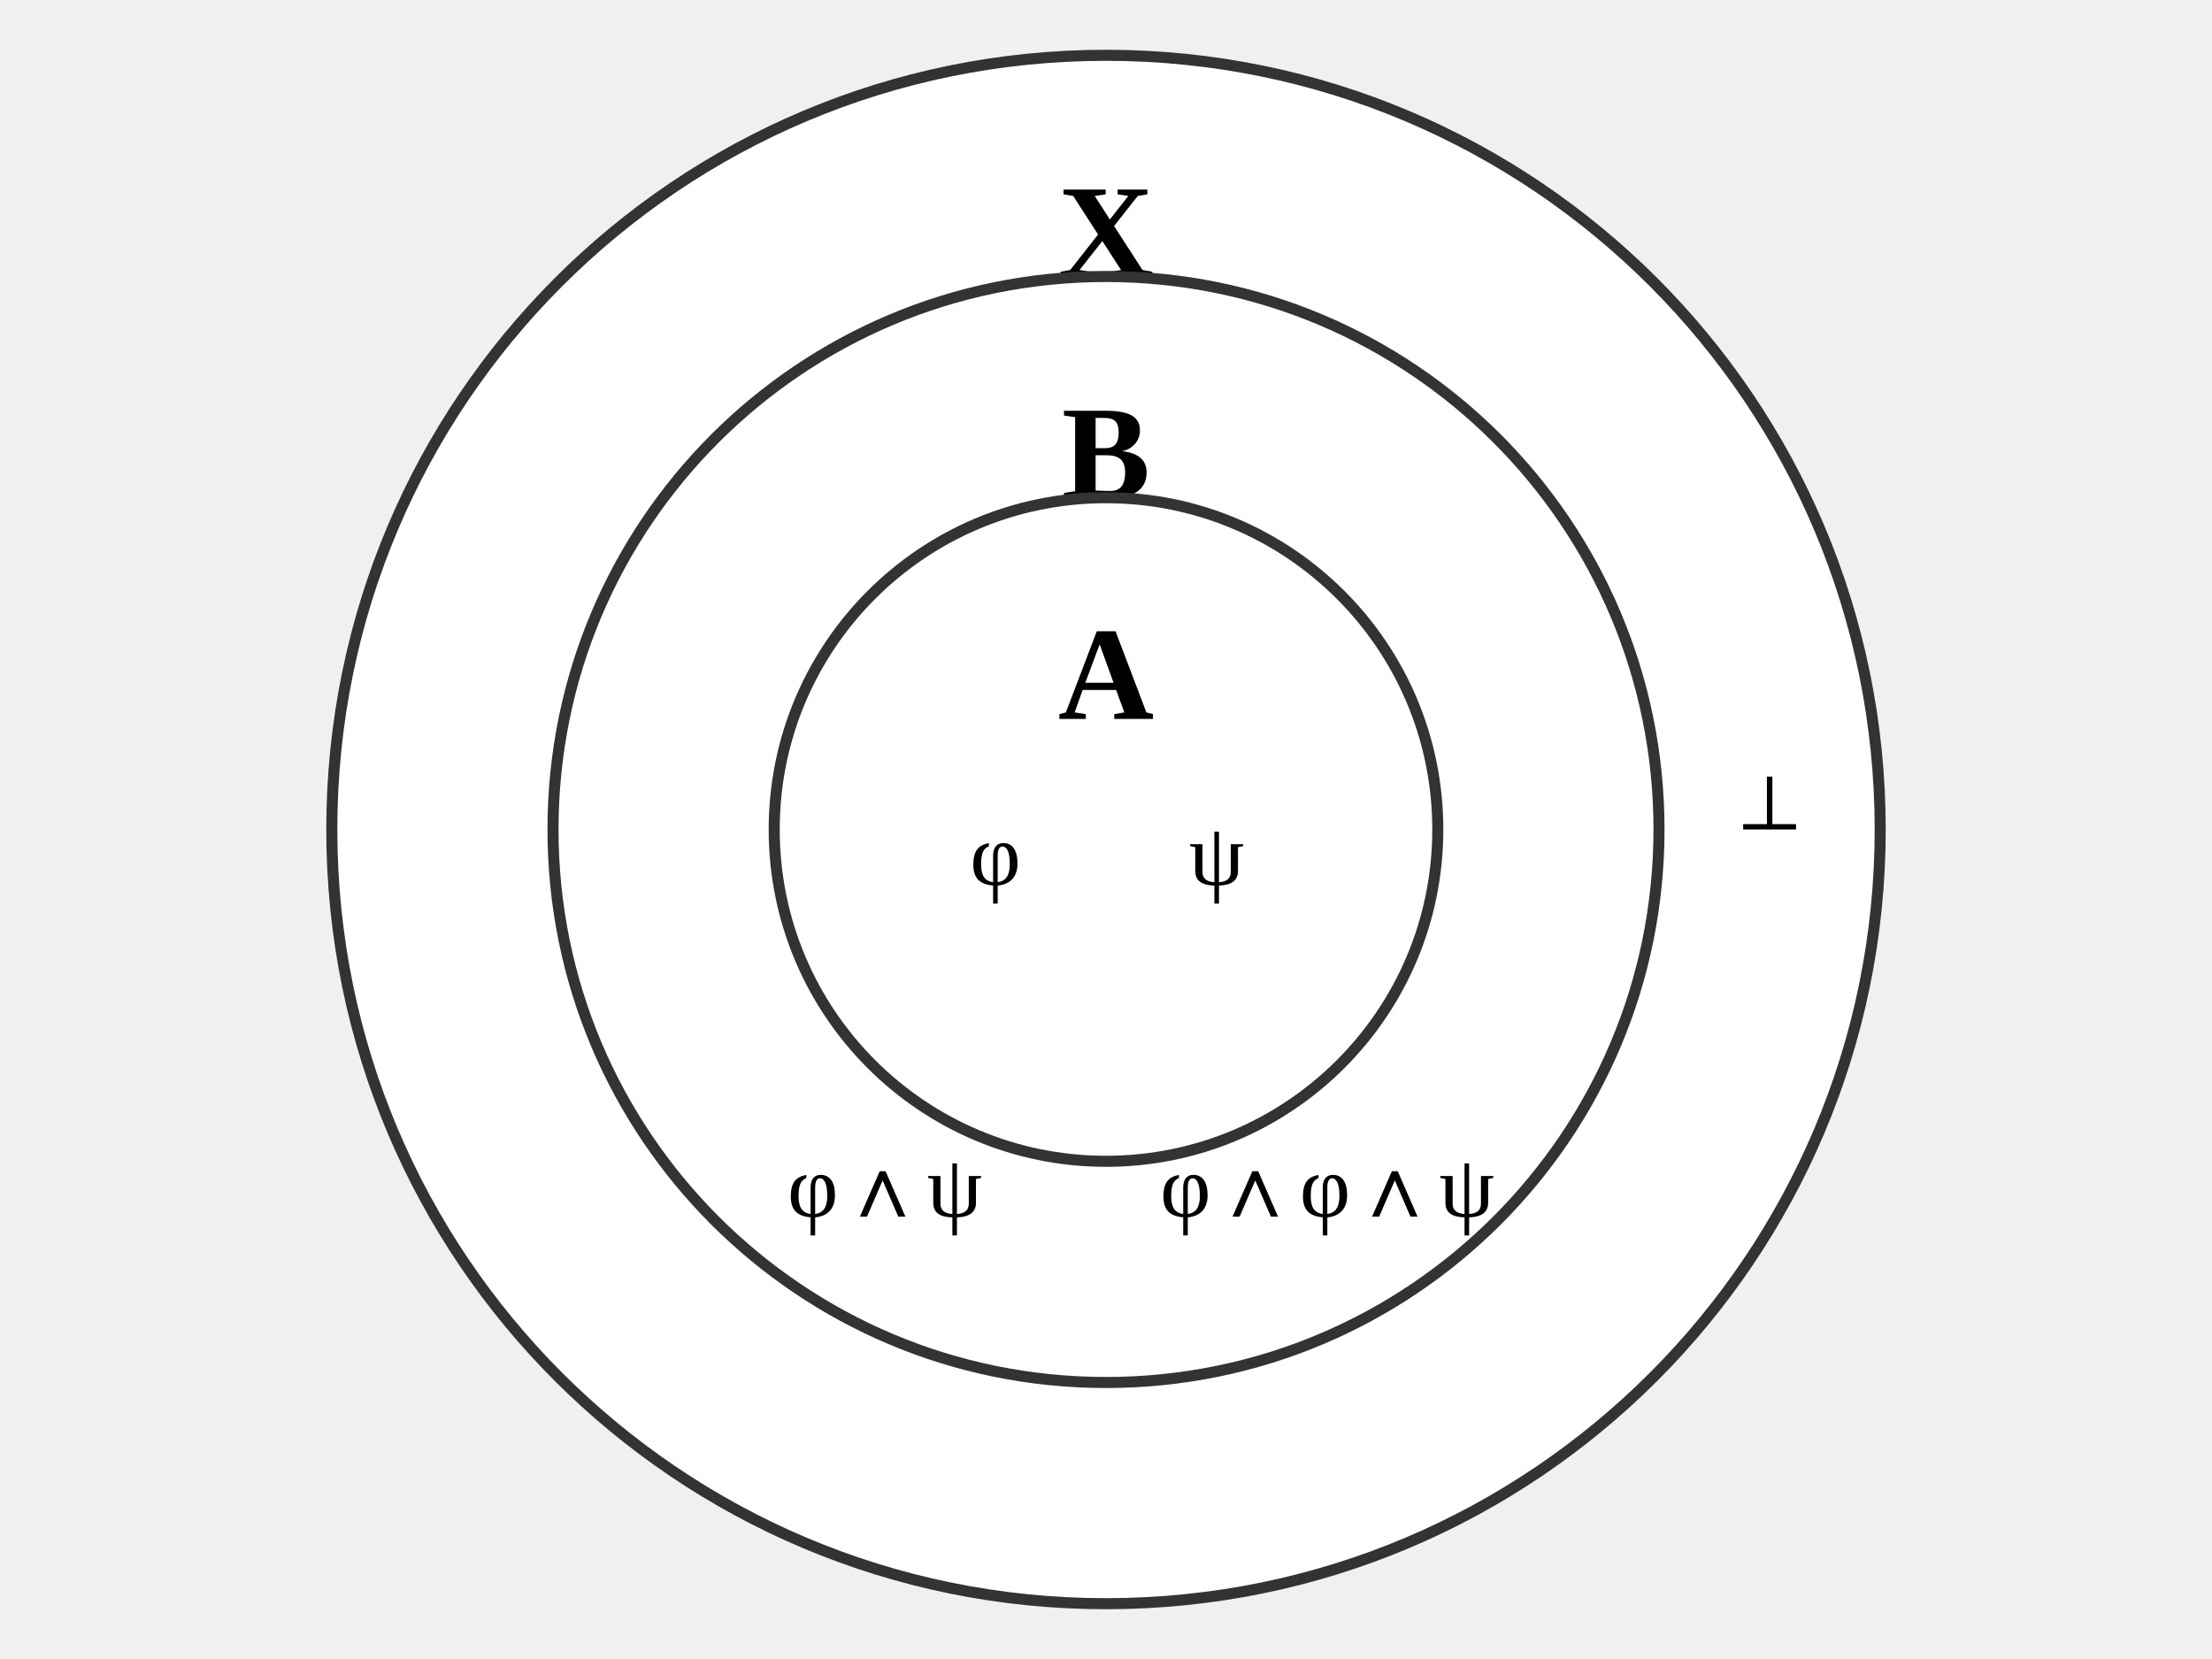
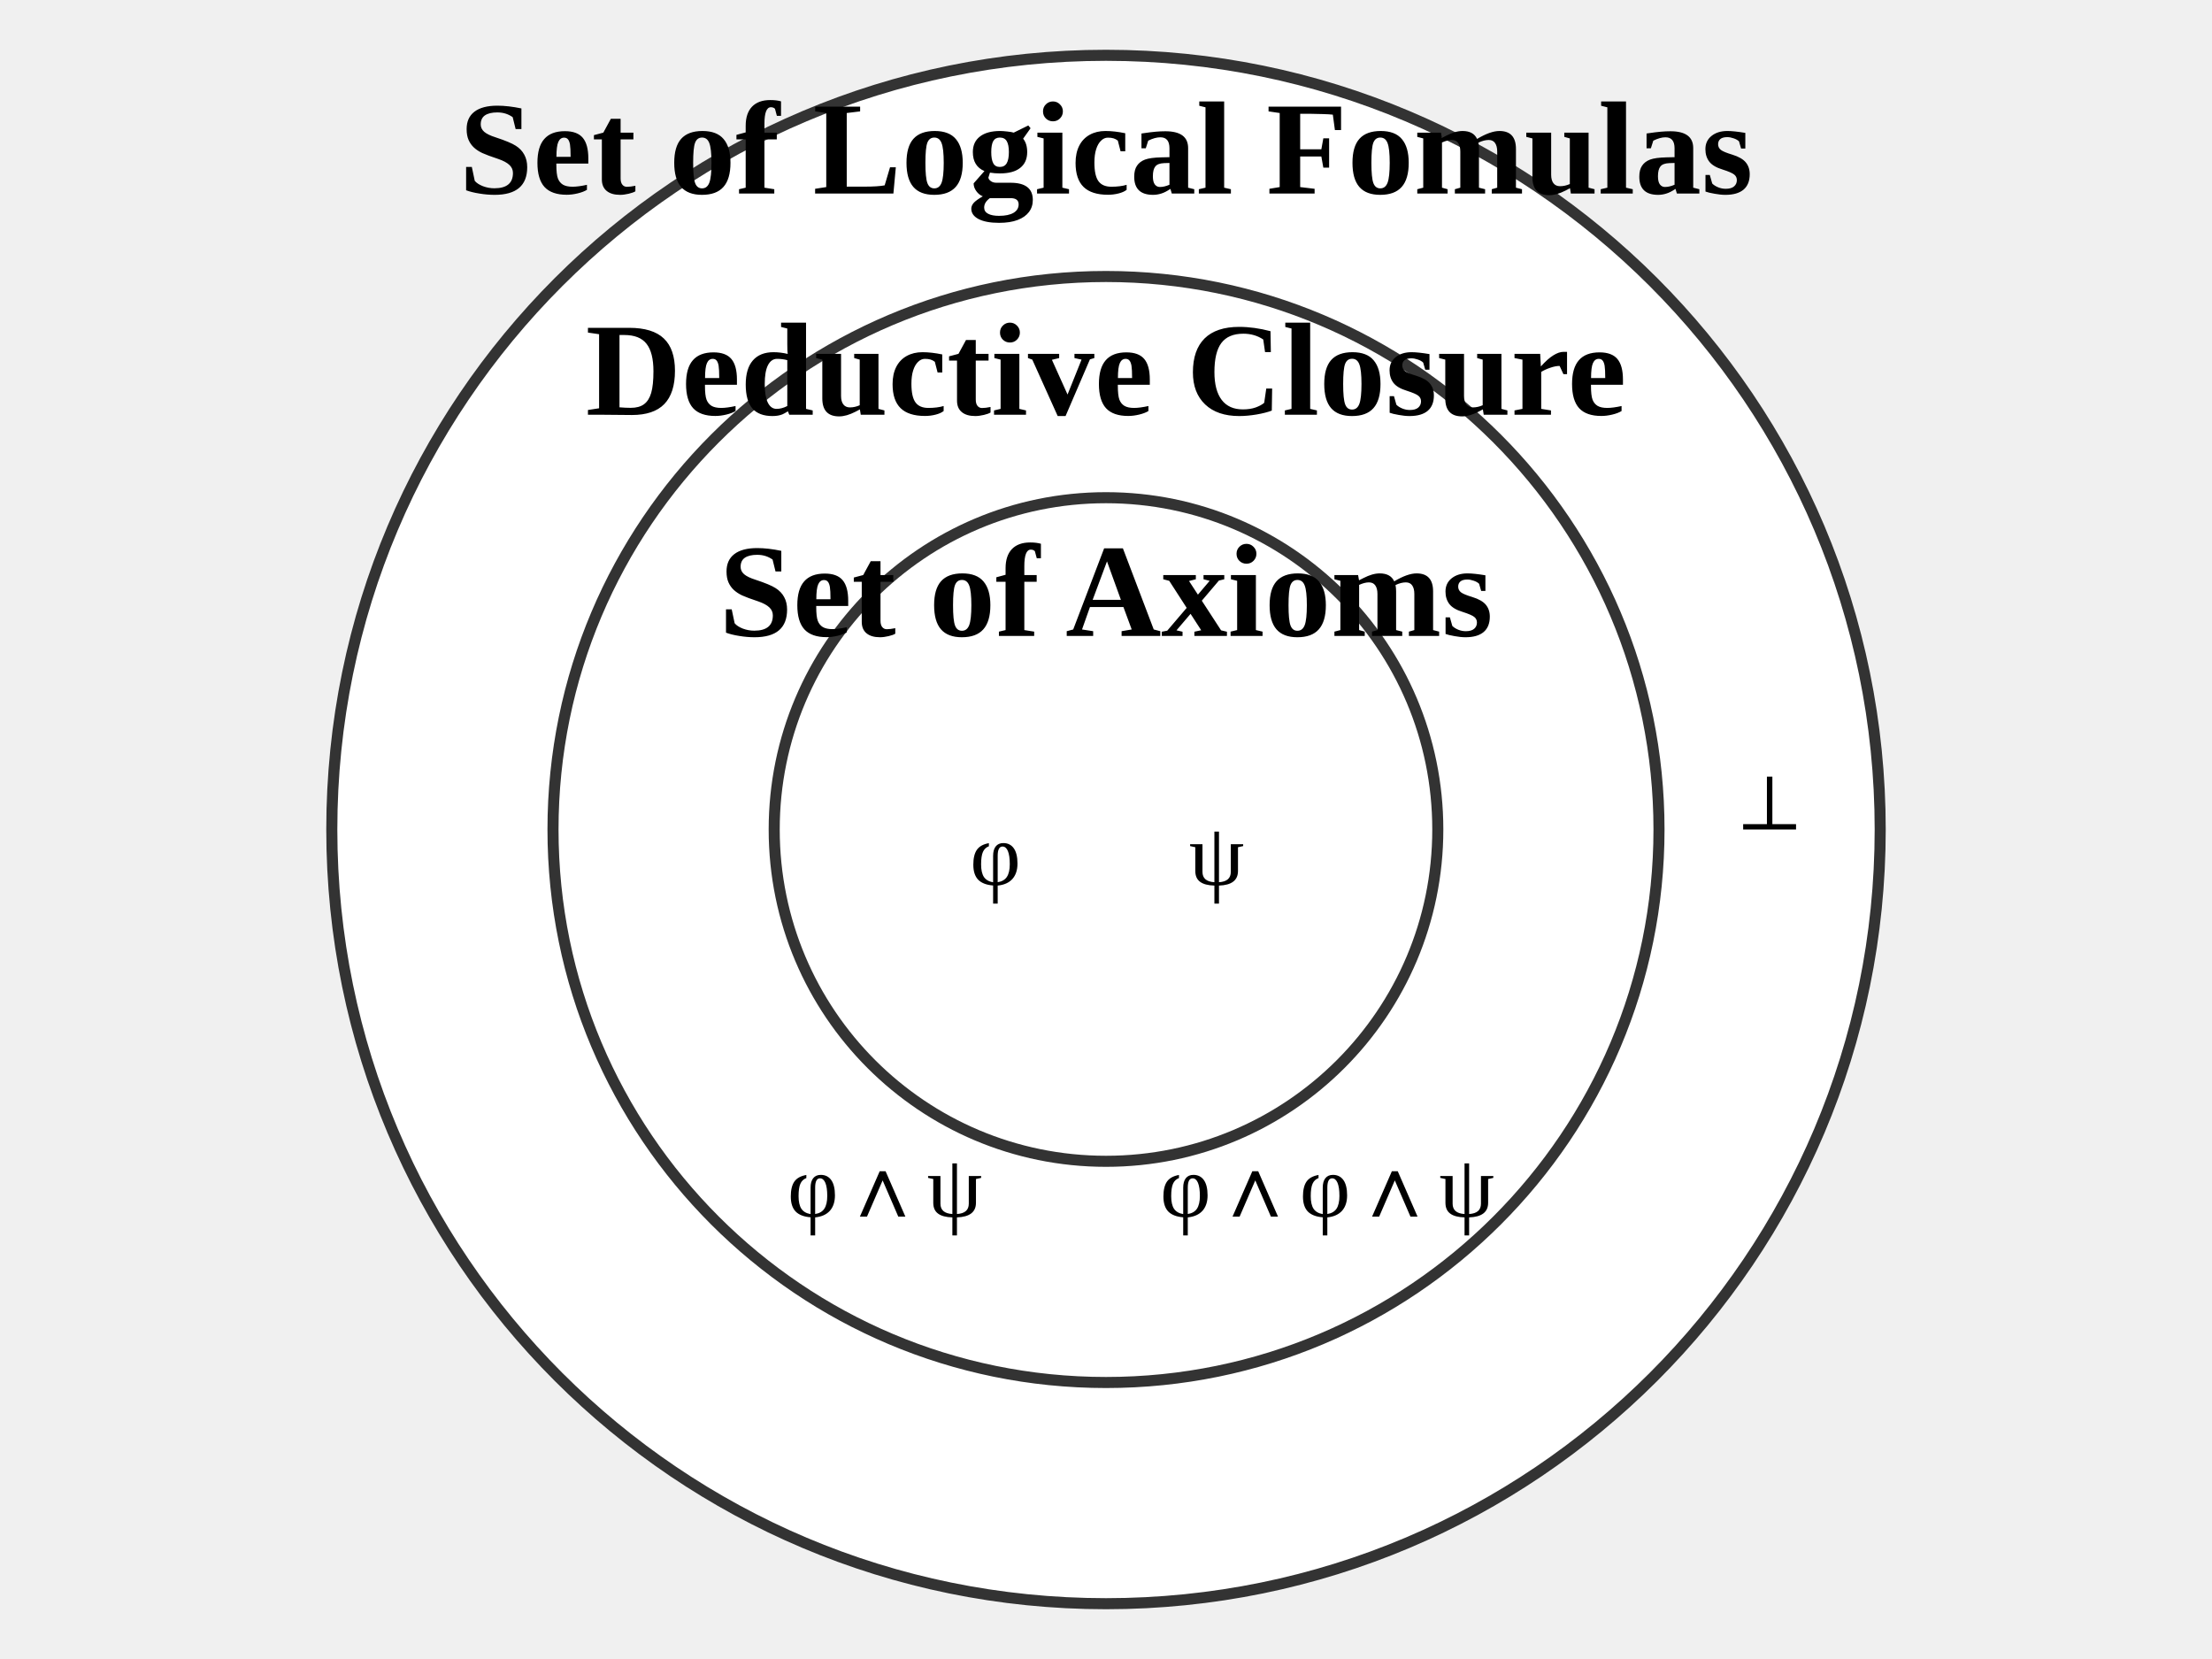
<svg xmlns="http://www.w3.org/2000/svg" viewBox="0 0 400 300">
  <circle cx="200" cy="150" r="140" fill="#fff" stroke="#333" stroke-width="2" />
-   <text x="200" y="50" font-size="24" text-anchor="middle" font-weight="bold">X</text>
+   <text x="200" y="35" font-size="24" text-anchor="middle" font-weight="bold">Set of Logical Fomulas</text>
+   <text x="320" y="150" font-size="16" text-anchor="middle">⊥</text>
  <circle cx="200" cy="150" r="100" fill="#fff" stroke="#333" stroke-width="2" />
-   <text x="200" y="90" font-size="24" text-anchor="middle" font-weight="bold">B</text>
+   <text x="200" y="75" font-size="24" text-anchor="middle" font-weight="bold">Deductive Closure</text>
+   <text x="160" y="220" font-size="16" text-anchor="middle">φ∧ψ</text>
+   <text x="240" y="220" font-size="16" text-anchor="middle">φ∧φ∧ψ</text>
  <circle cx="200" cy="150" r="60" fill="#fff" stroke="#333" stroke-width="2" />
-   <text x="200" y="130" font-size="24" text-anchor="middle" font-weight="bold">A</text>
+   <text x="200" y="115" font-size="24" text-anchor="middle" font-weight="bold">Set of Axioms</text>
  <text x="180" y="160" font-size="16" text-anchor="middle">φ</text>
  <text x="220" y="160" font-size="16" text-anchor="middle">ψ</text>
-   <text x="160" y="220" font-size="16" text-anchor="middle">φ∧ψ</text>
-   <text x="240" y="220" font-size="16" text-anchor="middle">φ∧φ∧ψ</text>
-   <text x="320" y="150" font-size="16" text-anchor="middle">⊥</text>
</svg>
